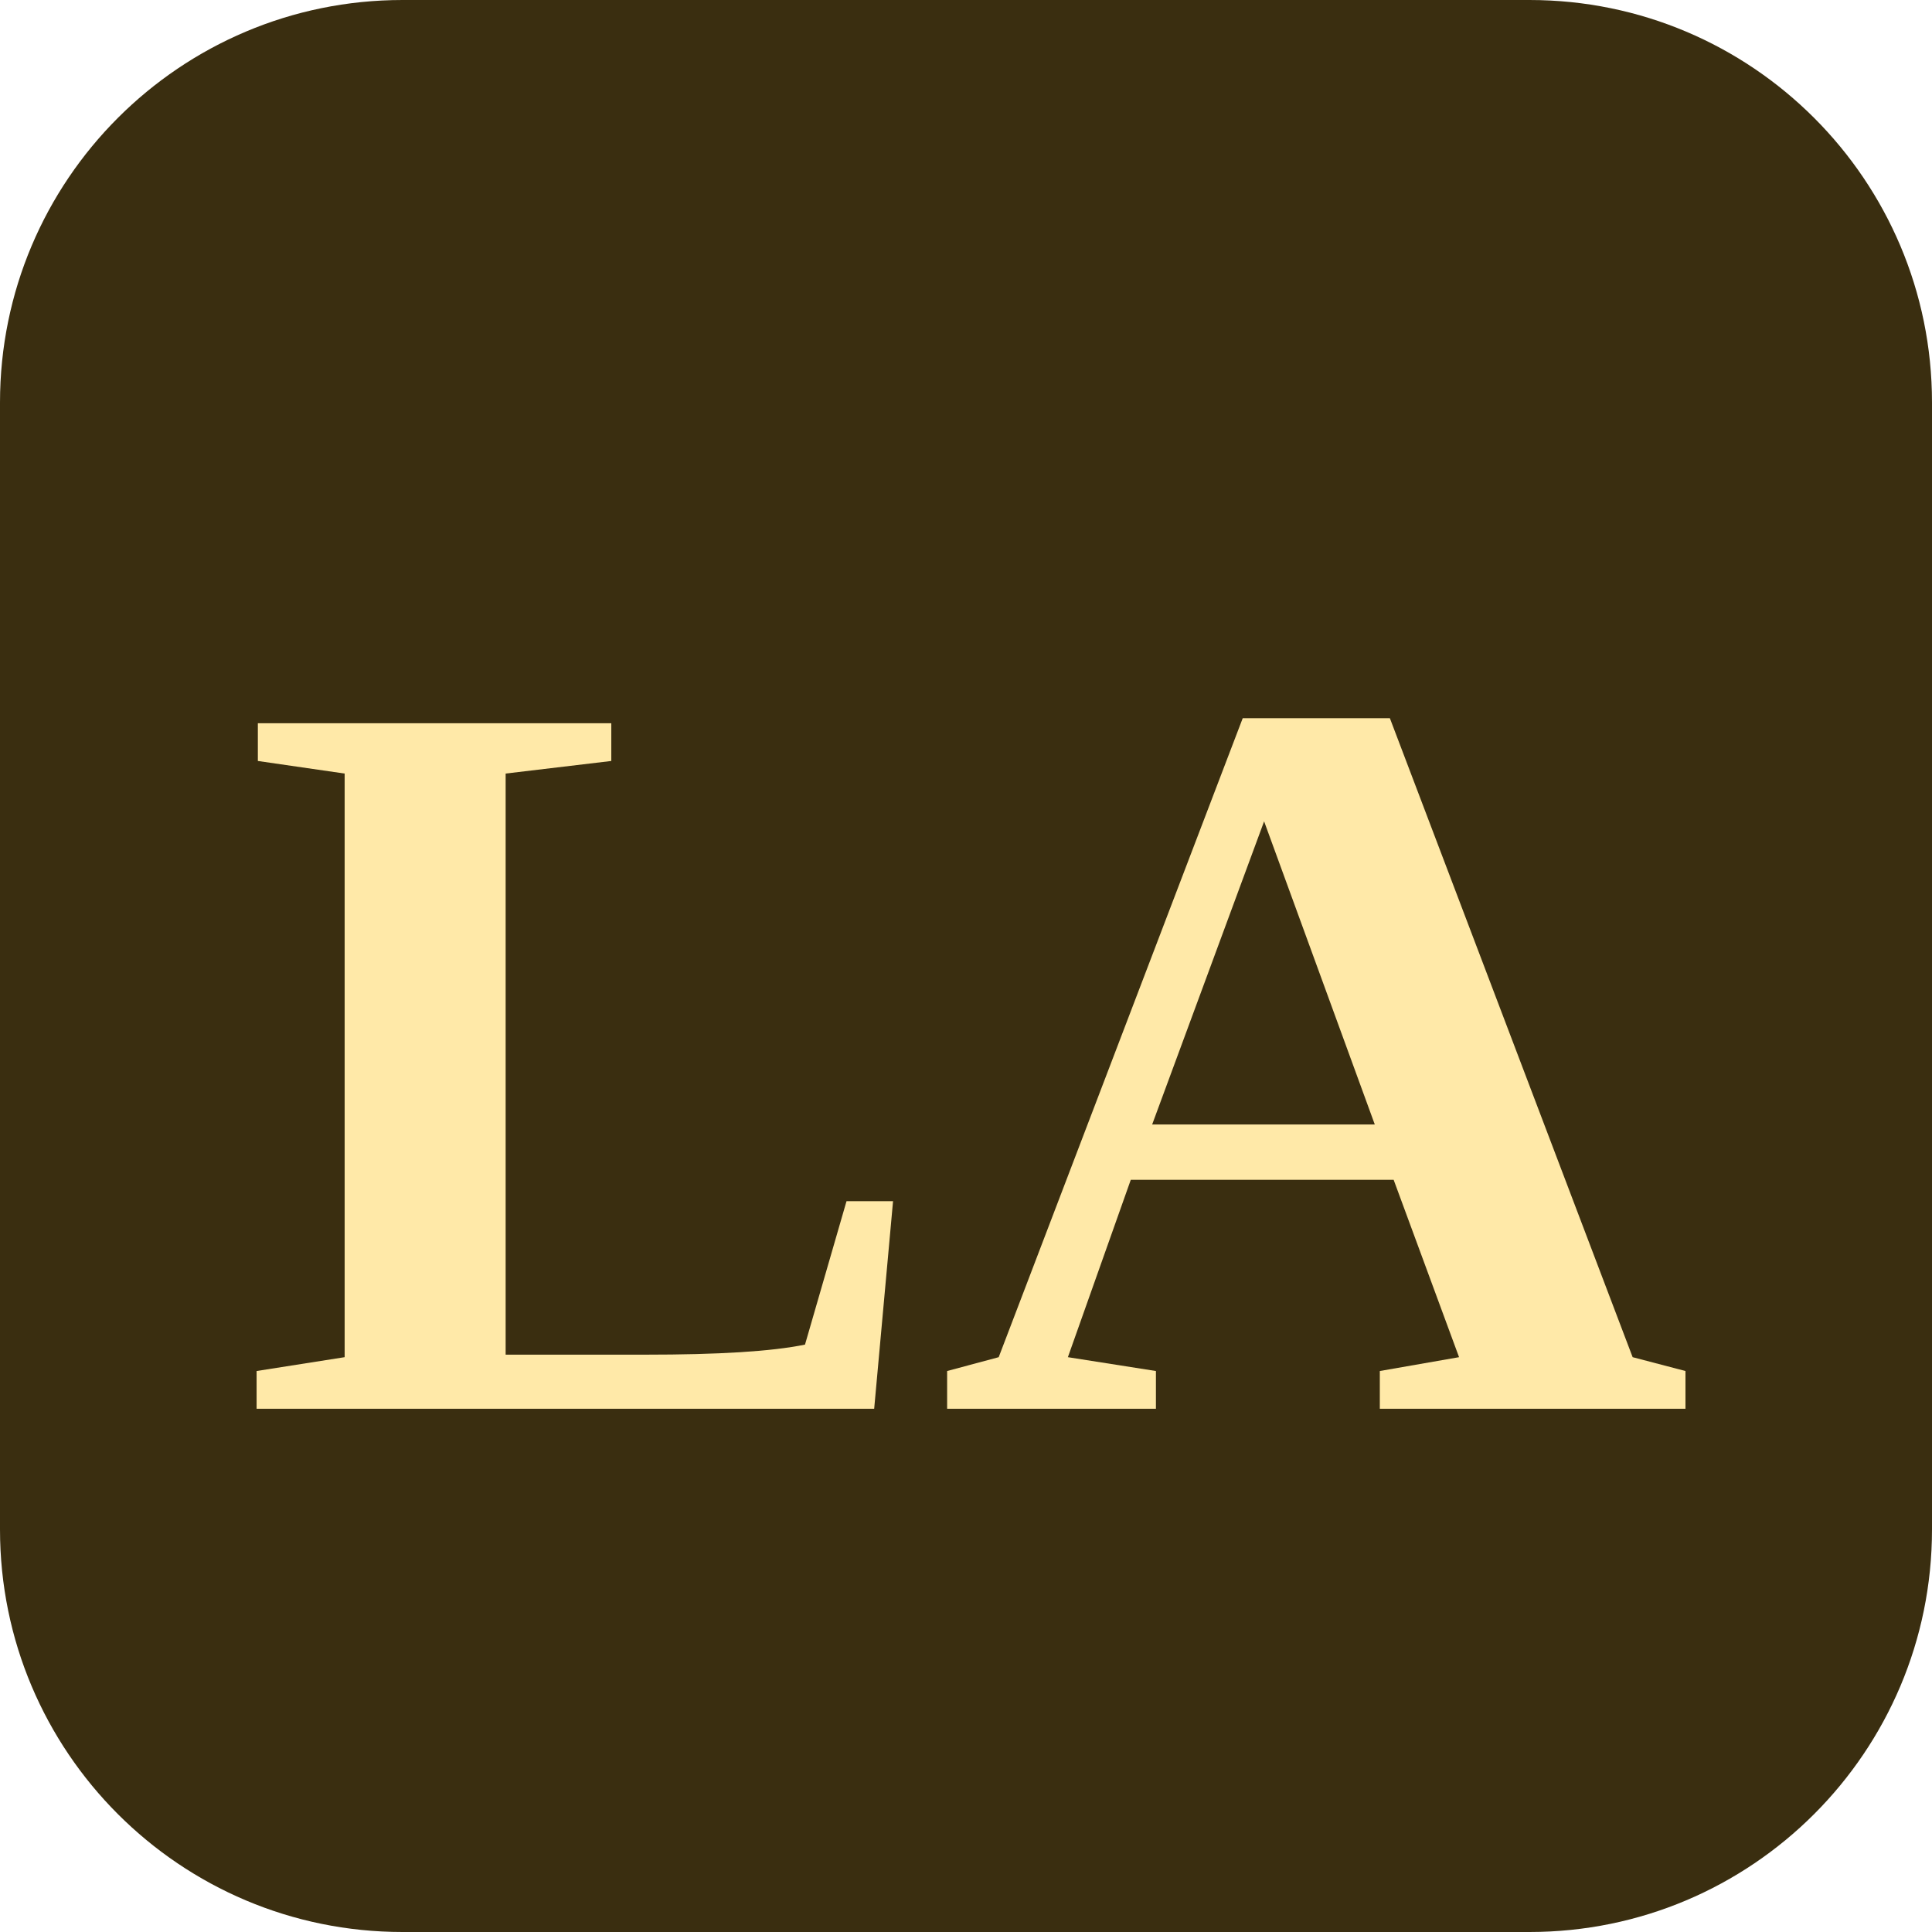
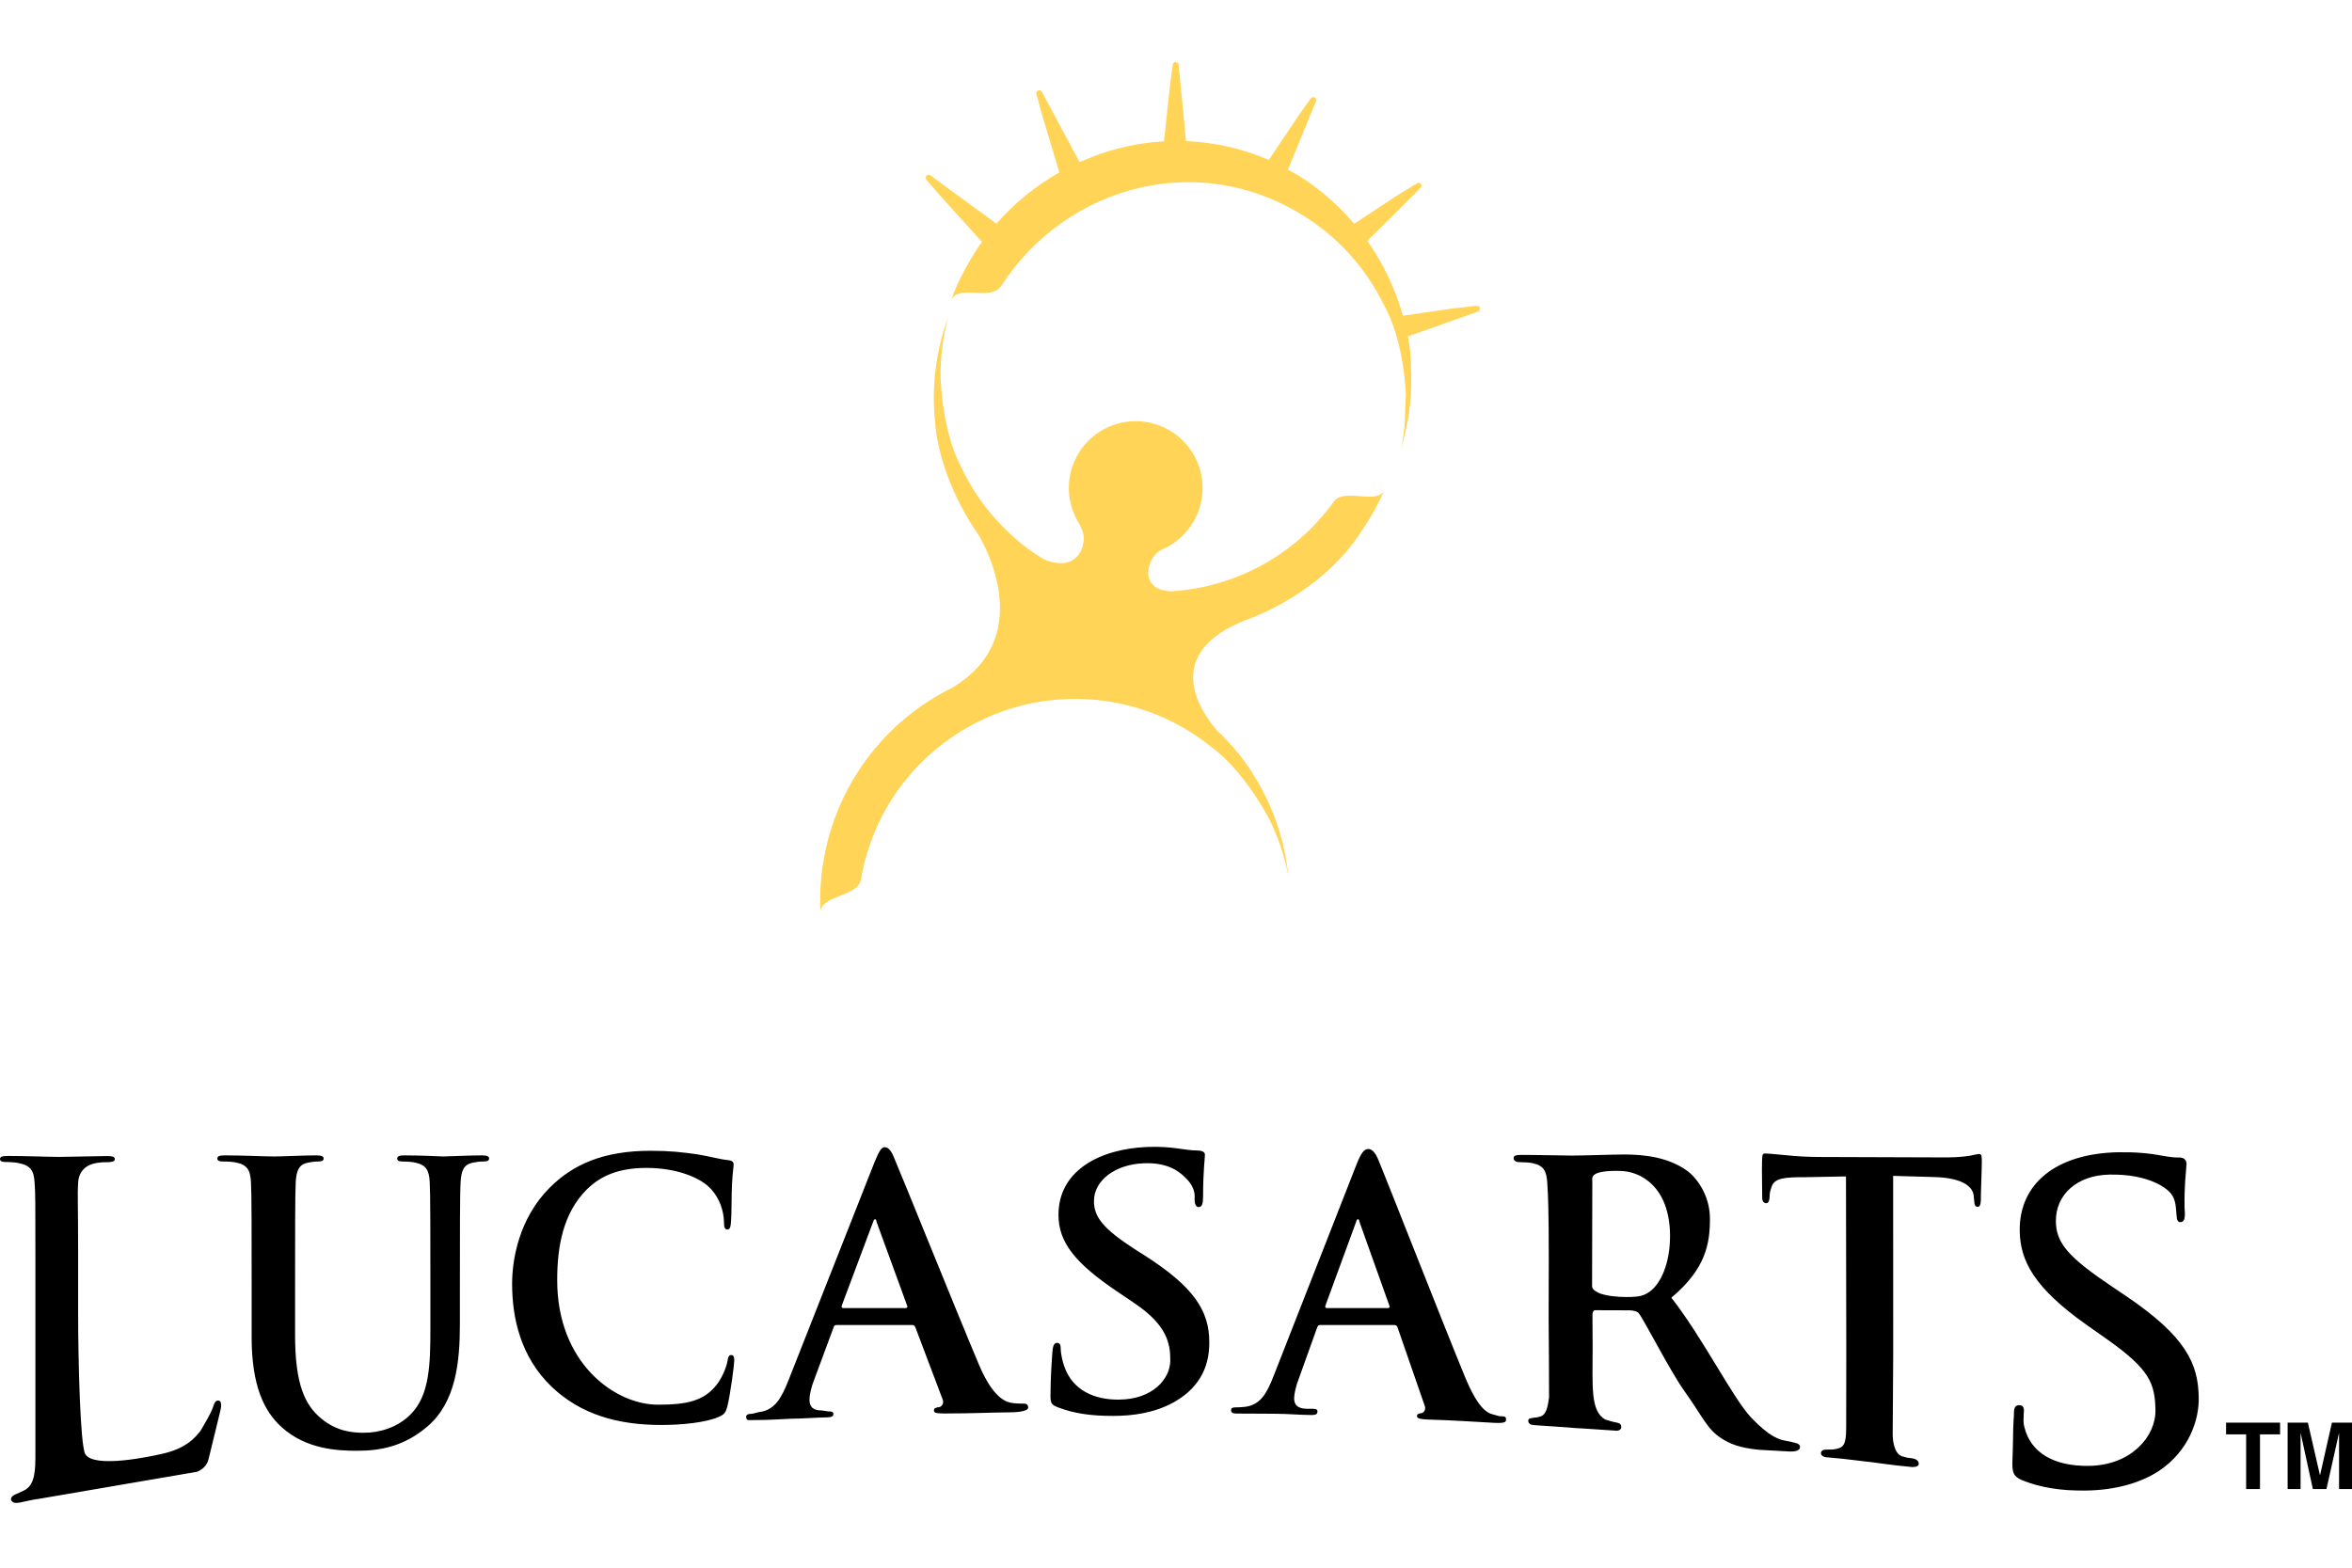
- <svg xmlns="http://www.w3.org/2000/svg" viewBox="0 0 24 24" width="24" height="24" aria-label="LucasArts Entertainment logo">
-   <rect width="24" height="24" rx="5" fill="#3a2e10" />
-   <text x="12" y="17.5" text-anchor="middle" font-family="Georgia, 'Times New Roman', serif" font-weight="800" font-size="13" fill="#ffe9a8">LA</text>
+ <svg xmlns="http://www.w3.org/2000/svg" height="1667" viewBox="16.442 17.716 269.287 165.352" width="2500">
+   <path d="m268.179 170.6c.07 2.586-1.105 6.155-4.576 8.472-2.166 1.397-5.012 2.177-8.281 2.23-2.904.049-5.314-.343-7.377-1.192h-.008c-.994-.428-1.134-.921-1.087-2.217.079-1.902.067-3.59.128-4.577 0 0 .042-.57.042-.585.025-.317-.117-1.192.574-1.203.75-.018.548.754.548 1.024.01.412-.096.897.087 1.516.712 2.88 3.346 4.487 7.464 4.408 4.806-.102 7.583-3.402 7.532-6.386-.058-3.038-.638-4.628-5.433-8.035l-2.471-1.741c-6.035-4.266-7.565-7.347-7.634-10.681-.109-5.526 4.253-8.932 11.252-9.069 1.914-.033 3.523.097 5.083.399 1.061.181 1.45.207 1.819.2.234-.006.921-.02.944.745l-.032.384c-.034.657-.241 2.103-.193 4.666.009.418.226 1.666-.532 1.607-.437-.037-.356-.771-.416-1.126-.051-.531-.051-1.454-.623-2.163-.396-.509-2.402-2.237-7.02-2.155-3.739.066-6.139 2.293-6.143 5.285-.007 2.568 1.456 4.209 6.549 7.62l1.533 1.033c6.826 4.626 8.205 7.731 8.271 11.541m-222.928-6.881c0 5.656 1.467 8.552 3.449 10.334 2.852 2.586 6.571 2.694 8.631 2.694 2.522 0 5.312-.428 8.076-2.805 3.257-2.811 3.689-7.412 3.689-11.746v-4.176c0-5.935 0-10.798.083-12.052.079-1.357.389-2.026 1.431-2.221.474-.081.704-.124 1.129-.124.457 0 .704-.075.704-.351 0-.262-.283-.35-.815-.35-1.516 0-3.974.124-4.427.124-.041 0-2.483-.124-4.467-.124-.544 0-.814.088-.814.35 0 .275.228.351.651.351.425 0 1.093.043 1.403.124 1.278.268 1.597.904 1.667 2.221.077 1.254.077 6.117.077 12.052v4.868c0 4.035-.115 7.539-2.256 9.683-1.542 1.564-3.646 2.115-5.356 2.115-1.322 0-3.106-.164-4.85-1.603-1.909-1.557-3.03-3.943-3.03-9.602v-5.462c0-5.935 0-10.798.074-12.052.087-1.357.389-2.026 1.438-2.221.461-.081.693-.124 1.127-.124.391 0 .629-.075.629-.351 0-.262-.278-.35-.861-.35-1.395 0-3.837.124-4.784.124-1.159 0-3.608-.124-5.658-.124-.595 0-.863.088-.863.35 0 .275.236.351.664.351.538 0 1.21.043 1.516.124 1.278.268 1.59.904 1.667 2.221.079 1.254.079 6.117.079 12.052v5.7zm46.91 10.075c2.336 0 5.125-.274 6.583-.932.629-.276.776-.477.965-1.151.351-1.368.804-4.852.804-5.325 0-.333-.077-.601-.333-.601-.292 0-.363.16-.47.8-.146.724-.633 1.875-1.246 2.639-1.471 1.849-3.44 2.246-6.7 2.246-4.899 0-11.527-4.733-11.527-14.256 0-3.889.688-7.684 3.368-10.369 1.609-1.6 3.687-2.488 6.876-2.488 3.371 0 6.224 1.089 7.43 2.488.925 1.039 1.389 2.437 1.42 3.678 0 .563.083.889.378.889.321 0 .391-.325.43-.93.079-.793.041-2.997.115-4.32.073-1.405.183-1.882.183-2.204 0-.236-.146-.437-.548-.479-1.108-.114-2.275-.472-3.655-.684-1.686-.236-3.041-.401-5.313-.401-5.458 0-8.931 1.604-11.559 4.243-3.525 3.537-4.287 8.255-4.287 10.978 0 3.879.945 8.372 4.538 11.812 3.324 3.159 7.54 4.367 12.548 4.367zm28.701-11.449c.202 0 .309.079.385.268l3.113 8.238c.2.465-.076.813-.361.895-.385.035-.625.118-.625.354 0 .274.117.377 1.226.377 3.089 0 5.985-.13 7.387-.13 1.439 0 2.177-.23 2.177-.544 0-.268-.141-.454-.459-.454-.467 0-1.008 0-1.59-.111-.819-.201-2.144-.904-3.611-4.403-2.626-6.219-8.939-21.913-9.751-23.777-.385-.898-.708-1.072-1.069-1.072-.381 0-.7.718-1.167 1.842l-9.803 24.86c-.778 1.952-1.512 3.376-3.287 3.617-.317.034-.685.215-1.033.215-.321 0-.555.15-.521.378.056.339.093.339.597.339 2.244 0 4.251-.16 4.534-.16 1.201 0 2.911-.138 4.142-.156.421-.016.712-.062.712-.366 0-.242-.138-.319-.612-.319l-.697-.102c-1.2 0-1.427-.585-1.427-1.28 0-.47.189-1.405.587-2.373l2.158-5.82c.06-.233.143-.313.345-.313h8.65zm-7.878-1.942c-.174 0-.202-.123-.174-.261l3.583-9.564c.049-.157.121-.352.238-.352.108 0 .162.194.187.352l3.502 9.599c.04.104 0 .227-.198.227h-7.138zm63.079 1.942c.2 0 .319.079.386.268l3.095 8.934c.2.468-.067.813-.331.889-.381.041-.535.117-.535.352 0 .275.456.344 1.126.38 3.052.075 6.312.321 7.668.379 1.399.068 1.399-.117 1.399-.427 0-.277-.188-.318-.489-.318-.455 0-.41-.082-.982-.207-.797-.188-1.81-.875-3.249-4.361-2.44-5.911-9.052-22.814-9.964-24.958-.504-1.165-1.058-1.083-1.092-1.083-.472-.021-.83.511-1.29 1.635l-9.556 24.385c-.762 1.943-1.484 3.268-3.23 3.501-.307.034-.833.069-1.173.069-.313 0-.458.083-.458.31 0 .314.223.394.71.394 1.995 0 4.085.025 4.5.025 1.185 0 2.819.141 4.033.141.419 0 .65-.085.65-.394 0-.236-.117-.318-.566-.318h-.575c-1.182 0-1.53-.494-1.53-1.204 0-.455.189-1.396.575-2.357l2.052-5.719c.088-.233.152-.313.343-.313h8.483zm-7.721-1.942c-.155 0-.189-.123-.155-.261l3.505-9.564c.038-.157.112-.352.229-.352.112 0 .152.194.189.352l3.423 9.599c.04.104 0 .227-.183.227h-7.008zm25.408 1.153c.035 3.671.047 7.37.047 9.107-.164 1.157-.334 2.042-1.114 2.193-.361.073-.045.046-.728.123-.461.048-.538.157-.538.351 0 .283.271.455.587.476 1.538.111 4.146.269 4.9.348.599.013 2.327.155 4.579.293.313.021.581-.132.581-.412-.005-.2-.043-.421-.511-.511-.708-.13-.941-.262-1.304-.345-1.739-.965-1.461-3.77-1.461-8.35l-.022-3.592c-.007-.231.087-.585.266-.585l4.001.013c.272 0 .845.083 1.027.324.521.593 3.59 6.602 5.151 8.799 2.191 3.068 2.669 4.486 4.332 5.543.97.623 2.035 1.071 4.223 1.299l3.467.196c.579.037 1.268-.043 1.292-.458.038-.325-.212-.448-.647-.553-.396-.102-.612-.143-1.049-.227-.574-.109-1.72-.35-3.91-2.659-2.124-2.281-5.486-9.06-9.118-13.713 3.908-3.271 4.436-6.159 4.415-9.116-.02-2.672-1.574-4.696-2.664-5.457-2.105-1.48-4.709-1.825-7.153-1.825-1.21 0-4.675.126-5.988.126-.82 0-3.747-.077-5.81-.077-.591 0-.858.083-.858.359 0 .28.235.469.658.469.545 0 1.2.038 1.525.123 1.278.276 1.588.909 1.669 2.273.081 1.272.17 2.954.17 8.375zm5-15.602c0-.318-.12-.661.414-.933.363-.185 1.203-.363 2.729-.32 2.295 0 5.718 1.734 5.757 7.399.008 3.266-1.104 5.498-2.255 6.368-.707.521-1.207.673-2.76.673-.978 0-2.147-.115-2.957-.392-.274-.119-.955-.394-.955-.831zm29.079 19.466c0 3.487-.013 6.905-.013 8.723 0 1.924-.331 2.226-1.144 2.392-.355.089-.536.077-1.13.077-.465 0-.618.215-.612.418 0 .283.339.479.839.479 2.177.177 4.503.52 4.775.52 1.151.134 2.229.34 4.769.576-.11 0 .795.089.814-.359 0-.217-.091-.421-.499-.58-.598-.137-.637-.035-1.432-.296-.909-.311-1.055-1.86-1.055-2.528.026-1.681.026-5.493.06-9.407l-.007-20.168 4.588.132c3.448.073 4.563 1.15 4.637 2.183l.043.435c.038.594.107.793.432.793.225 0 .296-.24.337-.64 0-1.026.117-3.756.117-4.582 0-.588-.037-.829-.309-.829-.146 0-.47.077-1.045.201-.592.083-1.429.194-2.679.194l-14.546-.05c-1.281 0-2.749-.082-3.873-.206-.979-.077-1.852-.194-2.403-.194-.351 0-.275.442-.311.966-.033.604.023 3.466.023 4.101 0 .434.202.627.477.627.229 0 .343-.319.362-.643.027-.566 0-.518.237-1.252.342-.993 1.489-1.089 3.806-1.083l4.706-.089zm-83.959 7.336c2.331 0 4.804-.352 7.041-1.604 3.228-1.859 3.986-4.484 3.986-6.781.023-3.757-1.905-6.446-7.299-9.928l-1.244-.787c-3.657-2.369-4.667-3.712-4.661-5.511 0-2.35 2.435-4.203 5.707-4.32 2.9-.118 4.181 1.055 4.864 1.75 1.117 1.138.951 2.041.951 2.397-.006.475.151.884.462.87.379-.017.499-.332.509-1.209.008-3.105.21-4.265.21-4.794 0-.425-.564-.476-.974-.483-1.376-.006-2.742-.512-5.635-.399-5.427.222-10.156 2.695-10.156 7.772 0 3.155 1.91 5.535 6.717 8.779l2.028 1.37c3.688 2.498 4.068 4.604 4.055 6.528 0 2.077-1.978 4.478-5.935 4.484-2.713.015-5.271-1.028-6.229-3.882-.216-.651-.384-1.467-.384-1.968 0-.305-.042-.655-.436-.649-.34.007-.472.437-.508 1.015-.049.612-.225 2.926-.225 5.044 0 .846.13 1.039.818 1.31 1.866.723 3.812.996 6.338.996zm-117.662 4.378c-.591-.963-.821-11.017-.821-16.013v-7.021c0-5.933-.089-6.801 0-8.046.079-1.366.948-2.069 2.101-2.264.51-.083.759-.089 1.231-.089.506-.006.872-.07.872-.338 0-.269-.264-.366-.872-.366-1.556.009-4.282.098-5.505.098-1.14 0-3.832-.109-5.837-.109-.65 0-.935.083-.935.351 0 .27.253.345.723.345.555 0 1.071.047 1.405.122 1.41.271 1.75.898 1.831 2.219.094 1.255.094 2.345.094 8.283v22.74c0 1.744 0 3.57-1.229 4.21-.651.314-.703.329-1.072.495-.466.198-.558.498-.456.683.37.634 1.376.041 3.215-.191l18.036-3.087c.149-.063 1.012-.381 1.291-1.318.276-1.04.153-.633.614-2.488.598-2.437.87-3.527.87-3.693 0-.468-.081-.659-.381-.659-.33 0-.45.44-.561.776-.278.773-.874 1.752-1.434 2.708-.58.704-1.554 2.021-4.548 2.654-1.046.232-7.625 1.674-8.632-.002z" />
+   <path d="m185.88 45.895c-.031-.166-.208-.283-.374-.266l-2.935.334c.011 0-3.951.578-5.501.802a28.46 28.46 0 0 0 -4.078-8.578c.675-.674 3.912-3.887 3.912-3.887-.008.011 2.176-2.172 2.176-2.172a.326.326 0 0 0 .036-.451.326.326 0 0 0 -.439-.076l-2.367 1.456s-3.577 2.35-4.827 3.181a27.873 27.873 0 0 0 -5.103-4.682 26.382 26.382 0 0 0 -2.478-1.528c.609-1.474 2.272-5.531 2.272-5.531 0 .012.94-2.292.94-2.292a.353.353 0 0 0 -.146-.436.357.357 0 0 0 -.453.106l-1.293 1.827s-2.598 3.845-3.515 5.231a26.275 26.275 0 0 0 -9.483-2.163c-.153-1.748-.596-6.298-.596-6.298.008.006-.252-2.441-.252-2.441a.327.327 0 0 0 -.331-.311c-.158-.004-.298.126-.33.29l-.292 2.203s-.53 4.795-.708 6.575a27.377 27.377 0 0 0 -9.665 2.39l-3.167-5.898c.006.004-1.143-2.148-1.143-2.148a.35.35 0 0 0 -.43-.162c-.134.051-.205.176-.211.319 0 .023.006.053.006.089l.574 2.125c1.083 3.604 1.714 5.741 2.052 6.855a27.762 27.762 0 0 0 -7.199 5.871c-1.401-1.027-5.542-4.05-5.542-4.05.007.002-2.016-1.487-2.016-1.487a.35.35 0 0 0 -.455.042.295.295 0 0 0 -.093.226c0 .081.021.164.074.225l1.48 1.716s3.687 4.063 4.887 5.401c-1.235 1.731-2.945 4.776-3.499 6.658.772-1.81 4.57.153 5.695-1.597 7.494-11.595 23.037-15.905 35.445-7.51 3.829 2.59 6.648 6.075 8.472 9.858 0 0 2.067 3.355 2.434 10.083-.158 2.349-.019 3.816-.578 6.217 1.231-4.172 1.361-7.325 1.042-11.332-.021-.108-.07-.664-.238-1.541 1.612-.579 8.012-2.843 8.012-2.843a.362.362 0 0 0 .228-.4m-60.484 43.51a27.056 27.056 0 0 0 -14.657 19.711 27.002 27.002 0 0 0 -.354 5.992c-.123-1.944 4.283-1.771 4.627-3.775 1.535-9.06 7.786-16.113 15.826-19.119a24.8 24.8 0 0 1 12.858-1.218 24.728 24.728 0 0 1 11.545 5.248s3.108 2.028 6.367 7.871a24.373 24.373 0 0 1 2.334 6.775 26.597 26.597 0 0 0 -4.035-11.627s-1.32-2.369-4.177-5.05c-2.023-2.381-6.284-8.867 3.468-12.643 0 0 7.998-2.622 12.799-9.637 1.16-1.687 2.188-3.415 2.953-5.238-.734 1.81-4.612-.278-5.805 1.366-4.523 6.283-11.451 9.822-18.615 10.27-.733-.041-1.337-.198-1.78-.496-1.035-.738-1.035-1.964-.457-3.125.317-.56.632-.872 1.178-1.174.166-.06.317-.132.479-.213.066-.031.125-.066.208-.091l-.021-.011a7.633 7.633 0 0 0 3.551-4.171c1.421-3.989-.685-8.367-4.676-9.771-3.982-1.401-8.358.689-9.762 4.676-.814 2.313-.442 4.748.776 6.67.402.767.602 1.382.461 2.168-.272 1.478-1.271 2.388-2.756 2.309-.669-.032-1.195-.193-1.782-.448-.508-.317-1.027-.621-1.497-.979a24.154 24.154 0 0 1 -3.615-3.181 24.58 24.58 0 0 1 -4.442-6.606s-1.905-3.194-2.263-9.877a24.974 24.974 0 0 1 .887-7.119 26.943 26.943 0 0 0 -1.501 12.229s.245 5.945 4.944 12.729c.002 0 7.236 11.495-3.066 17.555z" fill="#ffd457" />
+   <path d="m275.196 181.131h-1.588v-6.259h-2.298v-1.345h6.185v1.345h-2.299zm10.533 0h-1.482v-6.354h-.021l-1.419 6.354h-1.557l-1.388-6.354h-.021v6.354h-1.482v-7.604h2.319l1.377 5.994h.021l1.355-5.994h2.298z" />
</svg>
